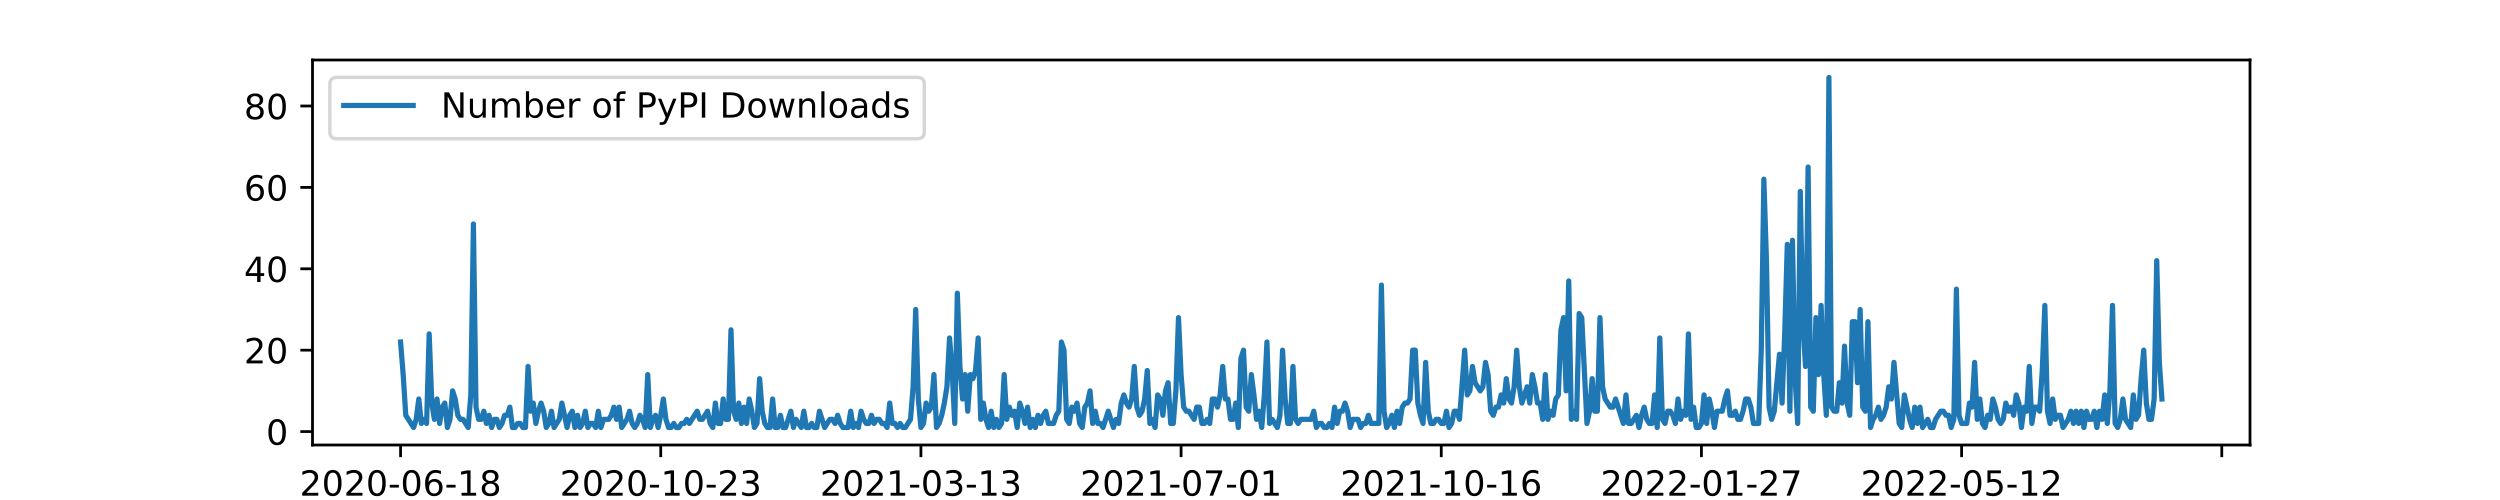
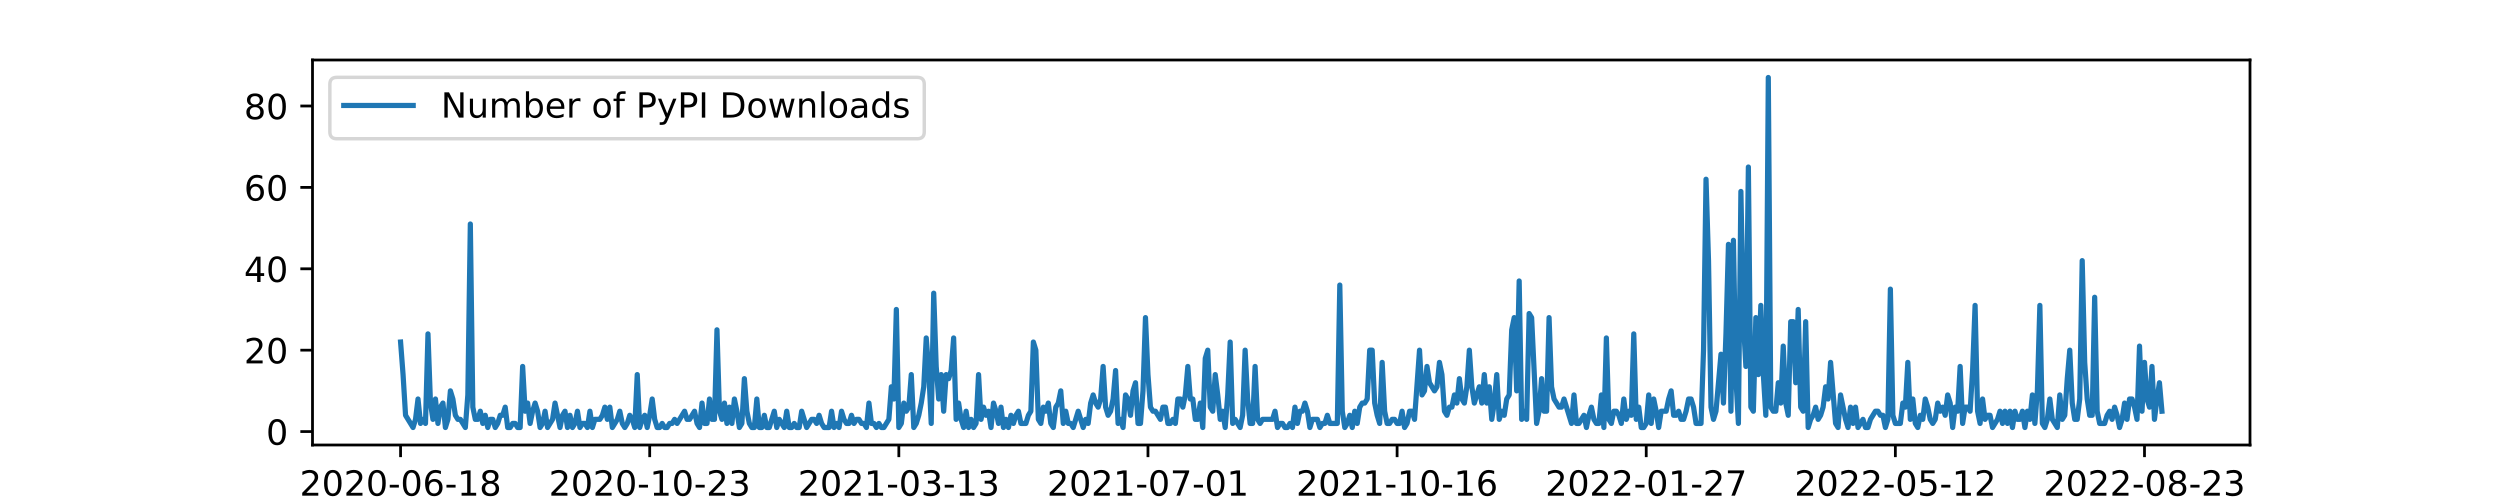
<svg xmlns="http://www.w3.org/2000/svg" xmlns:xlink="http://www.w3.org/1999/xlink" width="720pt" height="144pt" viewBox="0 0 720 144" version="1.1">
  <defs>
    <style type="text/css">*{stroke-linejoin: round; stroke-linecap: butt}</style>
  </defs>
  <g id="figure_1">
    <g id="patch_1">
      <path d="M 0 144  L 720 144  L 720 0  L 0 0  z " style="fill: #ffffff" />
    </g>
    <g id="axes_1">
      <g id="patch_2">
        <path d="M 90 128.16  L 648 128.16  L 648 17.28  L 90 17.28  z " style="fill: #ffffff" />
      </g>
      <g id="matplotlib.axis_1">
        <g id="xtick_1">
          <g id="line2d_1">
            <defs>
-               <path id="m0ee149dc69" d="M 0 0  L 0 3.5  " style="stroke: #000000; stroke-width: 0.8" />
+               <path id="mf30bf48fb3" d="M 0 0  L 0 3.5  " style="stroke: #000000; stroke-width: 0.8" />
            </defs>
            <g>
-               <use xlink:href="#m0ee149dc69" x="115.364" y="128.16" style="stroke: #000000; stroke-width: 0.8" />
+               <use xlink:href="#mf30bf48fb3" x="115.364" y="128.16" style="stroke: #000000; stroke-width: 0.8" />
            </g>
          </g>
          <g id="text_1">
            <g transform="translate(86.30582 142.7584)scale(0.1 -0.1)">
              <defs>
                <path id="DejaVuSans-32" d="M 1228 531  L 3431 531  L 3431 0  L 469 0  L 469 531  Q 828 903 1448 1529  Q 2069 2156 2228 2338  Q 2531 2678 2651 2914  Q 2772 3150 2772 3378  Q 2772 3750 2511 3984  Q 2250 4219 1831 4219  Q 1534 4219 1204 4116  Q 875 4013 500 3803  L 500 4441  Q 881 4594 1212 4672  Q 1544 4750 1819 4750  Q 2544 4750 2975 4387  Q 3406 4025 3406 3419  Q 3406 3131 3298 2873  Q 3191 2616 2906 2266  Q 2828 2175 2409 1742  Q 1991 1309 1228 531  z " transform="scale(0.015625)" />
                <path id="DejaVuSans-30" d="M 2034 4250  Q 1547 4250 1301 3770  Q 1056 3291 1056 2328  Q 1056 1369 1301 889  Q 1547 409 2034 409  Q 2525 409 2770 889  Q 3016 1369 3016 2328  Q 3016 3291 2770 3770  Q 2525 4250 2034 4250  z M 2034 4750  Q 2819 4750 3233 4129  Q 3647 3509 3647 2328  Q 3647 1150 3233 529  Q 2819 -91 2034 -91  Q 1250 -91 836 529  Q 422 1150 422 2328  Q 422 3509 836 4129  Q 1250 4750 2034 4750  z " transform="scale(0.015625)" />
                <path id="DejaVuSans-2d" d="M 313 2009  L 1997 2009  L 1997 1497  L 313 1497  L 313 2009  z " transform="scale(0.015625)" />
                <path id="DejaVuSans-36" d="M 2113 2584  Q 1688 2584 1439 2293  Q 1191 2003 1191 1497  Q 1191 994 1439 701  Q 1688 409 2113 409  Q 2538 409 2786 701  Q 3034 994 3034 1497  Q 3034 2003 2786 2293  Q 2538 2584 2113 2584  z M 3366 4563  L 3366 3988  Q 3128 4100 2886 4159  Q 2644 4219 2406 4219  Q 1781 4219 1451 3797  Q 1122 3375 1075 2522  Q 1259 2794 1537 2939  Q 1816 3084 2150 3084  Q 2853 3084 3261 2657  Q 3669 2231 3669 1497  Q 3669 778 3244 343  Q 2819 -91 2113 -91  Q 1303 -91 875 529  Q 447 1150 447 2328  Q 447 3434 972 4092  Q 1497 4750 2381 4750  Q 2619 4750 2861 4703  Q 3103 4656 3366 4563  z " transform="scale(0.015625)" />
                <path id="DejaVuSans-31" d="M 794 531  L 1825 531  L 1825 4091  L 703 3866  L 703 4441  L 1819 4666  L 2450 4666  L 2450 531  L 3481 531  L 3481 0  L 794 0  L 794 531  z " transform="scale(0.015625)" />
                <path id="DejaVuSans-38" d="M 2034 2216  Q 1584 2216 1326 1975  Q 1069 1734 1069 1313  Q 1069 891 1326 650  Q 1584 409 2034 409  Q 2484 409 2743 651  Q 3003 894 3003 1313  Q 3003 1734 2745 1975  Q 2488 2216 2034 2216  z M 1403 2484  Q 997 2584 770 2862  Q 544 3141 544 3541  Q 544 4100 942 4425  Q 1341 4750 2034 4750  Q 2731 4750 3128 4425  Q 3525 4100 3525 3541  Q 3525 3141 3298 2862  Q 3072 2584 2669 2484  Q 3125 2378 3379 2068  Q 3634 1759 3634 1313  Q 3634 634 3220 271  Q 2806 -91 2034 -91  Q 1263 -91 848 271  Q 434 634 434 1313  Q 434 1759 690 2068  Q 947 2378 1403 2484  z M 1172 3481  Q 1172 3119 1398 2916  Q 1625 2713 2034 2713  Q 2441 2713 2670 2916  Q 2900 3119 2900 3481  Q 2900 3844 2670 4047  Q 2441 4250 2034 4250  Q 1625 4250 1398 4047  Q 1172 3844 1172 3481  z " transform="scale(0.015625)" />
              </defs>
              <use xlink:href="#DejaVuSans-32" />
              <use xlink:href="#DejaVuSans-30" x="63.623" />
              <use xlink:href="#DejaVuSans-32" x="127.246" />
              <use xlink:href="#DejaVuSans-30" x="190.869" />
              <use xlink:href="#DejaVuSans-2d" x="254.492" />
              <use xlink:href="#DejaVuSans-30" x="290.576" />
              <use xlink:href="#DejaVuSans-36" x="354.199" />
              <use xlink:href="#DejaVuSans-2d" x="417.822" />
              <use xlink:href="#DejaVuSans-31" x="453.906" />
              <use xlink:href="#DejaVuSans-38" x="517.529" />
            </g>
          </g>
        </g>
        <g id="xtick_2">
          <g id="line2d_2">
            <g>
-               <use xlink:href="#m0ee149dc69" x="190.293" y="128.16" style="stroke: #000000; stroke-width: 0.8" />
+               <use xlink:href="#mf30bf48fb3" x="187.114" y="128.16" style="stroke: #000000; stroke-width: 0.8" />
            </g>
          </g>
          <g id="text_2">
-             <g transform="translate(161.2353 142.7584)scale(0.1 -0.1)">
+             <g transform="translate(158.0559 142.7584)scale(0.1 -0.1)">
              <defs>
                <path id="DejaVuSans-33" d="M 2597 2516  Q 3050 2419 3304 2112  Q 3559 1806 3559 1356  Q 3559 666 3084 287  Q 2609 -91 1734 -91  Q 1441 -91 1130 -33  Q 819 25 488 141  L 488 750  Q 750 597 1062 519  Q 1375 441 1716 441  Q 2309 441 2620 675  Q 2931 909 2931 1356  Q 2931 1769 2642 2001  Q 2353 2234 1838 2234  L 1294 2234  L 1294 2753  L 1863 2753  Q 2328 2753 2575 2939  Q 2822 3125 2822 3475  Q 2822 3834 2567 4026  Q 2313 4219 1838 4219  Q 1578 4219 1281 4162  Q 984 4106 628 3988  L 628 4550  Q 988 4650 1302 4700  Q 1616 4750 1894 4750  Q 2613 4750 3031 4423  Q 3450 4097 3450 3541  Q 3450 3153 3228 2886  Q 3006 2619 2597 2516  z " transform="scale(0.015625)" />
              </defs>
              <use xlink:href="#DejaVuSans-32" />
              <use xlink:href="#DejaVuSans-30" x="63.623" />
              <use xlink:href="#DejaVuSans-32" x="127.246" />
              <use xlink:href="#DejaVuSans-30" x="190.869" />
              <use xlink:href="#DejaVuSans-2d" x="254.492" />
              <use xlink:href="#DejaVuSans-31" x="290.576" />
              <use xlink:href="#DejaVuSans-30" x="354.199" />
              <use xlink:href="#DejaVuSans-2d" x="417.822" />
              <use xlink:href="#DejaVuSans-32" x="453.906" />
              <use xlink:href="#DejaVuSans-33" x="517.529" />
            </g>
          </g>
        </g>
        <g id="xtick_3">
          <g id="line2d_3">
            <g>
-               <use xlink:href="#m0ee149dc69" x="265.223" y="128.16" style="stroke: #000000; stroke-width: 0.8" />
+               <use xlink:href="#mf30bf48fb3" x="258.864" y="128.16" style="stroke: #000000; stroke-width: 0.8" />
            </g>
          </g>
          <g id="text_3">
-             <g transform="translate(236.1648 142.7584)scale(0.1 -0.1)">
+             <g transform="translate(229.8059 142.7584)scale(0.1 -0.1)">
              <use xlink:href="#DejaVuSans-32" />
              <use xlink:href="#DejaVuSans-30" x="63.623" />
              <use xlink:href="#DejaVuSans-32" x="127.246" />
              <use xlink:href="#DejaVuSans-31" x="190.869" />
              <use xlink:href="#DejaVuSans-2d" x="254.492" />
              <use xlink:href="#DejaVuSans-30" x="290.576" />
              <use xlink:href="#DejaVuSans-33" x="354.199" />
              <use xlink:href="#DejaVuSans-2d" x="417.822" />
              <use xlink:href="#DejaVuSans-31" x="453.906" />
              <use xlink:href="#DejaVuSans-33" x="517.529" />
            </g>
          </g>
        </g>
        <g id="xtick_4">
          <g id="line2d_4">
            <g>
-               <use xlink:href="#m0ee149dc69" x="340.152" y="128.16" style="stroke: #000000; stroke-width: 0.8" />
+               <use xlink:href="#mf30bf48fb3" x="330.614" y="128.16" style="stroke: #000000; stroke-width: 0.8" />
            </g>
          </g>
          <g id="text_4">
-             <g transform="translate(311.0943 142.7584)scale(0.1 -0.1)">
+             <g transform="translate(301.5559 142.7584)scale(0.1 -0.1)">
              <defs>
                <path id="DejaVuSans-37" d="M 525 4666  L 3525 4666  L 3525 4397  L 1831 0  L 1172 0  L 2766 4134  L 525 4134  L 525 4666  z " transform="scale(0.015625)" />
              </defs>
              <use xlink:href="#DejaVuSans-32" />
              <use xlink:href="#DejaVuSans-30" x="63.623" />
              <use xlink:href="#DejaVuSans-32" x="127.246" />
              <use xlink:href="#DejaVuSans-31" x="190.869" />
              <use xlink:href="#DejaVuSans-2d" x="254.492" />
              <use xlink:href="#DejaVuSans-30" x="290.576" />
              <use xlink:href="#DejaVuSans-37" x="354.199" />
              <use xlink:href="#DejaVuSans-2d" x="417.822" />
              <use xlink:href="#DejaVuSans-30" x="453.906" />
              <use xlink:href="#DejaVuSans-31" x="517.529" />
            </g>
          </g>
        </g>
        <g id="xtick_5">
          <g id="line2d_5">
            <g>
-               <use xlink:href="#m0ee149dc69" x="415.082" y="128.16" style="stroke: #000000; stroke-width: 0.8" />
+               <use xlink:href="#mf30bf48fb3" x="402.364" y="128.16" style="stroke: #000000; stroke-width: 0.8" />
            </g>
          </g>
          <g id="text_5">
-             <g transform="translate(386.0238 142.7584)scale(0.1 -0.1)">
+             <g transform="translate(373.306 142.7584)scale(0.1 -0.1)">
              <use xlink:href="#DejaVuSans-32" />
              <use xlink:href="#DejaVuSans-30" x="63.623" />
              <use xlink:href="#DejaVuSans-32" x="127.246" />
              <use xlink:href="#DejaVuSans-31" x="190.869" />
              <use xlink:href="#DejaVuSans-2d" x="254.492" />
              <use xlink:href="#DejaVuSans-31" x="290.576" />
              <use xlink:href="#DejaVuSans-30" x="354.199" />
              <use xlink:href="#DejaVuSans-2d" x="417.822" />
              <use xlink:href="#DejaVuSans-31" x="453.906" />
              <use xlink:href="#DejaVuSans-36" x="517.529" />
            </g>
          </g>
        </g>
        <g id="xtick_6">
          <g id="line2d_6">
            <g>
-               <use xlink:href="#m0ee149dc69" x="490.011" y="128.16" style="stroke: #000000; stroke-width: 0.8" />
+               <use xlink:href="#mf30bf48fb3" x="474.114" y="128.16" style="stroke: #000000; stroke-width: 0.8" />
            </g>
          </g>
          <g id="text_6">
-             <g transform="translate(460.9533 142.7584)scale(0.1 -0.1)">
+             <g transform="translate(445.056 142.7584)scale(0.1 -0.1)">
              <use xlink:href="#DejaVuSans-32" />
              <use xlink:href="#DejaVuSans-30" x="63.623" />
              <use xlink:href="#DejaVuSans-32" x="127.246" />
              <use xlink:href="#DejaVuSans-32" x="190.869" />
              <use xlink:href="#DejaVuSans-2d" x="254.492" />
              <use xlink:href="#DejaVuSans-30" x="290.576" />
              <use xlink:href="#DejaVuSans-31" x="354.199" />
              <use xlink:href="#DejaVuSans-2d" x="417.822" />
              <use xlink:href="#DejaVuSans-32" x="453.906" />
              <use xlink:href="#DejaVuSans-37" x="517.529" />
            </g>
          </g>
        </g>
        <g id="xtick_7">
          <g id="line2d_7">
            <g>
-               <use xlink:href="#m0ee149dc69" x="564.941" y="128.16" style="stroke: #000000; stroke-width: 0.8" />
+               <use xlink:href="#mf30bf48fb3" x="545.864" y="128.16" style="stroke: #000000; stroke-width: 0.8" />
            </g>
          </g>
          <g id="text_7">
-             <g transform="translate(535.8828 142.7584)scale(0.1 -0.1)">
+             <g transform="translate(516.806 142.7584)scale(0.1 -0.1)">
              <defs>
                <path id="DejaVuSans-35" d="M 691 4666  L 3169 4666  L 3169 4134  L 1269 4134  L 1269 2991  Q 1406 3038 1543 3061  Q 1681 3084 1819 3084  Q 2600 3084 3056 2656  Q 3513 2228 3513 1497  Q 3513 744 3044 326  Q 2575 -91 1722 -91  Q 1428 -91 1123 -41  Q 819 9 494 109  L 494 744  Q 775 591 1075 516  Q 1375 441 1709 441  Q 2250 441 2565 725  Q 2881 1009 2881 1497  Q 2881 1984 2565 2268  Q 2250 2553 1709 2553  Q 1456 2553 1204 2497  Q 953 2441 691 2322  L 691 4666  z " transform="scale(0.015625)" />
              </defs>
              <use xlink:href="#DejaVuSans-32" />
              <use xlink:href="#DejaVuSans-30" x="63.623" />
              <use xlink:href="#DejaVuSans-32" x="127.246" />
              <use xlink:href="#DejaVuSans-32" x="190.869" />
              <use xlink:href="#DejaVuSans-2d" x="254.492" />
              <use xlink:href="#DejaVuSans-30" x="290.576" />
              <use xlink:href="#DejaVuSans-35" x="354.199" />
              <use xlink:href="#DejaVuSans-2d" x="417.822" />
              <use xlink:href="#DejaVuSans-31" x="453.906" />
              <use xlink:href="#DejaVuSans-32" x="517.529" />
            </g>
          </g>
        </g>
        <g id="xtick_8">
          <g id="line2d_8">
            <g>
-               <use xlink:href="#m0ee149dc69" x="639.87" y="128.16" style="stroke: #000000; stroke-width: 0.8" />
-             </g>
-           </g>
-         </g>
-         <g id="text_8">
+               <use xlink:href="#mf30bf48fb3" x="617.614" y="128.16" style="stroke: #000000; stroke-width: 0.8" />
+             </g>
+           </g>
+           <g id="text_8">
+             <g transform="translate(588.556 142.7584)scale(0.1 -0.1)">
+               <use xlink:href="#DejaVuSans-32" />
+               <use xlink:href="#DejaVuSans-30" x="63.623" />
+               <use xlink:href="#DejaVuSans-32" x="127.246" />
+               <use xlink:href="#DejaVuSans-32" x="190.869" />
+               <use xlink:href="#DejaVuSans-2d" x="254.492" />
+               <use xlink:href="#DejaVuSans-30" x="290.576" />
+               <use xlink:href="#DejaVuSans-38" x="354.199" />
+               <use xlink:href="#DejaVuSans-2d" x="417.822" />
+               <use xlink:href="#DejaVuSans-32" x="453.906" />
+               <use xlink:href="#DejaVuSans-33" x="517.529" />
+             </g>
+           </g>
+         </g>
+         <g id="text_9">
          <g transform="translate(357.725 156.4366)scale(0.1 -0.1)">
            <defs>
              <path id="DejaVuSans-64" d="M 2906 2969  L 2906 4863  L 3481 4863  L 3481 0  L 2906 0  L 2906 525  Q 2725 213 2448 61  Q 2172 -91 1784 -91  Q 1150 -91 751 415  Q 353 922 353 1747  Q 353 2572 751 3078  Q 1150 3584 1784 3584  Q 2172 3584 2448 3432  Q 2725 3281 2906 2969  z M 947 1747  Q 947 1113 1208 752  Q 1469 391 1925 391  Q 2381 391 2643 752  Q 2906 1113 2906 1747  Q 2906 2381 2643 2742  Q 2381 3103 1925 3103  Q 1469 3103 1208 2742  Q 947 2381 947 1747  z " transform="scale(0.015625)" />
              <path id="DejaVuSans-61" d="M 2194 1759  Q 1497 1759 1228 1600  Q 959 1441 959 1056  Q 959 750 1161 570  Q 1363 391 1709 391  Q 2188 391 2477 730  Q 2766 1069 2766 1631  L 2766 1759  L 2194 1759  z M 3341 1997  L 3341 0  L 2766 0  L 2766 531  Q 2569 213 2275 61  Q 1981 -91 1556 -91  Q 1019 -91 701 211  Q 384 513 384 1019  Q 384 1609 779 1909  Q 1175 2209 1959 2209  L 2766 2209  L 2766 2266  Q 2766 2663 2505 2880  Q 2244 3097 1772 3097  Q 1472 3097 1187 3025  Q 903 2953 641 2809  L 641 3341  Q 956 3463 1253 3523  Q 1550 3584 1831 3584  Q 2591 3584 2966 3190  Q 3341 2797 3341 1997  z " transform="scale(0.015625)" />
              <path id="DejaVuSans-74" d="M 1172 4494  L 1172 3500  L 2356 3500  L 2356 3053  L 1172 3053  L 1172 1153  Q 1172 725 1289 603  Q 1406 481 1766 481  L 2356 481  L 2356 0  L 1766 0  Q 1100 0 847 248  Q 594 497 594 1153  L 594 3053  L 172 3053  L 172 3500  L 594 3500  L 594 4494  L 1172 4494  z " transform="scale(0.015625)" />
              <path id="DejaVuSans-65" d="M 3597 1894  L 3597 1613  L 953 1613  Q 991 1019 1311 708  Q 1631 397 2203 397  Q 2534 397 2845 478  Q 3156 559 3463 722  L 3463 178  Q 3153 47 2828 -22  Q 2503 -91 2169 -91  Q 1331 -91 842 396  Q 353 884 353 1716  Q 353 2575 817 3079  Q 1281 3584 2069 3584  Q 2775 3584 3186 3129  Q 3597 2675 3597 1894  z M 3022 2063  Q 3016 2534 2758 2815  Q 2500 3097 2075 3097  Q 1594 3097 1305 2825  Q 1016 2553 972 2059  L 3022 2063  z " transform="scale(0.015625)" />
            </defs>
            <use xlink:href="#DejaVuSans-64" />
            <use xlink:href="#DejaVuSans-61" x="63.477" />
            <use xlink:href="#DejaVuSans-74" x="124.756" />
            <use xlink:href="#DejaVuSans-65" x="163.965" />
          </g>
        </g>
      </g>
      <g id="matplotlib.axis_2">
        <g id="ytick_1">
          <g id="line2d_9">
            <defs>
-               <path id="mf16c774d1b" d="M 0 0  L -3.5 0  " style="stroke: #000000; stroke-width: 0.8" />
+               <path id="mb859d3be60" d="M 0 0  L -3.5 0  " style="stroke: #000000; stroke-width: 0.8" />
            </defs>
            <g>
-               <use xlink:href="#mf16c774d1b" x="90" y="124.292" style="stroke: #000000; stroke-width: 0.8" />
-             </g>
-           </g>
-           <g id="text_9">
+               <use xlink:href="#mb859d3be60" x="90" y="124.292" style="stroke: #000000; stroke-width: 0.8" />
+             </g>
+           </g>
+           <g id="text_10">
            <g transform="translate(76.6375 128.0913)scale(0.1 -0.1)">
              <use xlink:href="#DejaVuSans-30" />
            </g>
          </g>
        </g>
        <g id="ytick_2">
          <g id="line2d_10">
            <g>
-               <use xlink:href="#mf16c774d1b" x="90" y="100.85" style="stroke: #000000; stroke-width: 0.8" />
-             </g>
-           </g>
-           <g id="text_10">
+               <use xlink:href="#mb859d3be60" x="90" y="100.85" style="stroke: #000000; stroke-width: 0.8" />
+             </g>
+           </g>
+           <g id="text_11">
            <g transform="translate(70.275 104.6495)scale(0.1 -0.1)">
              <use xlink:href="#DejaVuSans-32" />
              <use xlink:href="#DejaVuSans-30" x="63.623" />
            </g>
          </g>
        </g>
        <g id="ytick_3">
          <g id="line2d_11">
            <g>
-               <use xlink:href="#mf16c774d1b" x="90" y="77.408" style="stroke: #000000; stroke-width: 0.8" />
-             </g>
-           </g>
-           <g id="text_11">
+               <use xlink:href="#mb859d3be60" x="90" y="77.408" style="stroke: #000000; stroke-width: 0.8" />
+             </g>
+           </g>
+           <g id="text_12">
            <g transform="translate(70.275 81.20759)scale(0.1 -0.1)">
              <defs>
                <path id="DejaVuSans-34" d="M 2419 4116  L 825 1625  L 2419 1625  L 2419 4116  z M 2253 4666  L 3047 4666  L 3047 1625  L 3713 1625  L 3713 1100  L 3047 1100  L 3047 0  L 2419 0  L 2419 1100  L 313 1100  L 313 1709  L 2253 4666  z " transform="scale(0.015625)" />
              </defs>
              <use xlink:href="#DejaVuSans-34" />
              <use xlink:href="#DejaVuSans-30" x="63.623" />
            </g>
          </g>
        </g>
        <g id="ytick_4">
          <g id="line2d_12">
            <g>
-               <use xlink:href="#mf16c774d1b" x="90" y="53.967" style="stroke: #000000; stroke-width: 0.8" />
-             </g>
-           </g>
-           <g id="text_12">
+               <use xlink:href="#mb859d3be60" x="90" y="53.967" style="stroke: #000000; stroke-width: 0.8" />
+             </g>
+           </g>
+           <g id="text_13">
            <g transform="translate(70.275 57.76573)scale(0.1 -0.1)">
              <use xlink:href="#DejaVuSans-36" />
              <use xlink:href="#DejaVuSans-30" x="63.623" />
            </g>
          </g>
        </g>
        <g id="ytick_5">
          <g id="line2d_13">
            <g>
-               <use xlink:href="#mf16c774d1b" x="90" y="30.525" style="stroke: #000000; stroke-width: 0.8" />
-             </g>
-           </g>
-           <g id="text_13">
+               <use xlink:href="#mb859d3be60" x="90" y="30.525" style="stroke: #000000; stroke-width: 0.8" />
+             </g>
+           </g>
+           <g id="text_14">
            <g transform="translate(70.275 34.32387)scale(0.1 -0.1)">
              <use xlink:href="#DejaVuSans-38" />
              <use xlink:href="#DejaVuSans-30" x="63.623" />
            </g>
          </g>
        </g>
      </g>
      <g id="line2d_14">
-         <path d="M 115.364 98.506  L 116.113 107.883  L 116.862 119.604  L 119.11 123.12  L 119.859 120.776  L 120.609 114.915  L 121.358 121.948  L 122.107 120.776  L 122.857 121.948  L 123.606 96.162  L 124.355 116.087  L 125.104 120.776  L 125.854 114.915  L 126.603 121.948  L 127.352 117.26  L 128.102 116.087  L 128.851 123.12  L 129.6 120.776  L 130.35 112.571  L 131.099 114.915  L 131.848 119.604  L 132.597 120.776  L 133.347 120.776  L 134.845 123.12  L 135.595 113.743  L 136.344 64.515  L 137.093 117.26  L 137.842 120.776  L 138.592 120.776  L 139.341 118.432  L 140.09 121.948  L 140.84 119.604  L 141.589 123.12  L 142.338 120.776  L 143.088 120.776  L 143.837 123.12  L 144.586 121.948  L 145.335 119.604  L 146.085 119.604  L 146.834 117.26  L 147.583 123.12  L 148.333 123.12  L 149.082 121.948  L 149.831 121.948  L 150.581 123.12  L 151.33 123.12  L 152.079 105.539  L 152.828 118.432  L 153.578 116.087  L 154.327 121.948  L 155.076 118.432  L 155.826 116.087  L 156.575 118.432  L 157.324 123.12  L 158.073 121.948  L 158.823 118.432  L 159.572 123.12  L 161.071 120.776  L 161.82 116.087  L 163.319 123.12  L 164.068 119.604  L 164.817 118.432  L 165.566 123.12  L 166.316 119.604  L 167.065 123.12  L 167.814 121.948  L 168.564 118.432  L 169.313 123.12  L 170.062 121.948  L 170.811 121.948  L 171.561 123.12  L 172.31 118.432  L 173.059 123.12  L 173.809 120.776  L 175.307 120.776  L 176.057 119.604  L 176.806 117.26  L 177.555 120.776  L 178.304 117.26  L 179.054 123.12  L 180.552 120.776  L 181.302 118.432  L 182.051 121.948  L 182.8 123.12  L 183.549 121.948  L 184.299 119.604  L 185.048 120.776  L 185.797 123.12  L 186.547 107.883  L 187.296 123.12  L 188.045 120.776  L 188.795 119.604  L 189.544 123.12  L 190.293 119.604  L 191.042 114.915  L 191.792 120.776  L 192.541 123.12  L 193.29 123.12  L 194.04 121.948  L 194.789 123.12  L 195.538 123.12  L 196.287 121.948  L 197.037 121.948  L 197.786 120.776  L 198.535 121.948  L 200.783 118.432  L 201.533 120.776  L 202.282 120.776  L 203.78 118.432  L 204.53 121.948  L 205.279 123.12  L 206.028 116.087  L 206.778 121.948  L 207.527 121.948  L 208.276 114.915  L 209.026 120.776  L 209.775 120.776  L 210.524 94.99  L 211.273 118.432  L 212.023 120.776  L 212.772 116.087  L 213.521 121.948  L 214.271 117.26  L 215.02 121.948  L 215.769 114.915  L 216.518 118.432  L 217.268 123.12  L 218.017 121.948  L 218.766 109.055  L 219.516 118.432  L 220.265 121.948  L 221.014 123.12  L 221.764 123.12  L 222.513 114.915  L 223.262 123.12  L 224.011 123.12  L 224.761 119.604  L 225.51 123.12  L 226.259 123.12  L 227.758 118.432  L 228.507 123.12  L 229.256 120.776  L 230.755 123.12  L 231.504 118.432  L 232.254 123.12  L 233.003 123.12  L 233.752 121.948  L 234.502 123.12  L 235.251 123.12  L 236 118.432  L 237.499 123.12  L 238.997 120.776  L 239.747 120.776  L 240.496 121.948  L 241.245 119.604  L 241.994 121.948  L 242.744 123.12  L 244.242 123.12  L 244.992 118.432  L 245.741 123.12  L 246.49 121.948  L 247.24 123.12  L 247.989 118.432  L 248.738 120.776  L 249.487 121.948  L 250.237 121.948  L 250.986 119.604  L 251.735 121.948  L 252.485 120.776  L 253.234 120.776  L 253.983 121.948  L 254.733 121.948  L 255.482 123.12  L 256.231 116.087  L 256.98 121.948  L 257.73 121.948  L 258.479 123.12  L 259.228 121.948  L 259.978 123.12  L 260.727 123.12  L 262.225 120.776  L 262.975 111.399  L 263.724 89.129  L 264.473 114.915  L 265.223 123.12  L 265.972 121.948  L 266.721 116.087  L 267.471 118.432  L 268.22 117.26  L 268.969 107.883  L 269.718 123.12  L 270.468 121.948  L 271.217 119.604  L 271.966 116.087  L 272.716 111.399  L 273.465 97.334  L 274.214 106.711  L 274.963 121.948  L 275.713 84.441  L 276.462 105.539  L 277.211 114.915  L 277.961 107.883  L 278.71 118.432  L 279.459 107.883  L 280.209 109.055  L 280.958 106.711  L 281.707 97.334  L 282.456 120.776  L 283.206 116.087  L 283.955 120.776  L 284.704 123.12  L 285.454 118.432  L 286.203 123.12  L 286.952 120.776  L 287.701 123.12  L 288.451 121.948  L 289.2 107.883  L 289.949 120.776  L 290.699 117.26  L 291.448 119.604  L 292.197 118.432  L 292.947 123.12  L 293.696 116.087  L 294.445 118.432  L 295.194 121.948  L 295.944 117.26  L 296.693 123.12  L 297.442 120.776  L 298.192 123.12  L 298.941 119.604  L 299.69 121.948  L 300.44 119.604  L 301.189 118.432  L 301.938 121.948  L 303.437 121.948  L 304.186 119.604  L 304.935 118.432  L 305.685 98.506  L 306.434 100.85  L 307.183 120.776  L 307.932 121.948  L 308.682 117.26  L 309.431 118.432  L 310.18 116.087  L 310.93 121.948  L 311.679 123.12  L 312.428 117.26  L 313.178 116.087  L 313.927 112.571  L 314.676 121.948  L 315.425 118.432  L 316.175 121.948  L 316.924 121.948  L 317.673 123.12  L 319.172 118.432  L 320.67 123.12  L 321.42 120.776  L 322.169 121.948  L 322.918 116.087  L 323.668 113.743  L 324.417 116.087  L 325.166 117.26  L 325.916 114.915  L 326.665 105.539  L 327.414 117.26  L 328.163 119.604  L 328.913 118.432  L 329.662 114.915  L 330.411 106.711  L 331.161 121.948  L 331.91 120.776  L 332.659 123.12  L 333.408 113.743  L 334.158 114.915  L 334.907 119.604  L 335.656 112.571  L 336.406 110.227  L 337.155 121.948  L 337.904 121.948  L 338.654 112.571  L 339.403 91.473  L 340.152 107.883  L 340.901 117.26  L 341.651 118.432  L 342.4 118.432  L 343.899 120.776  L 344.648 117.26  L 345.397 117.26  L 346.147 121.948  L 346.896 121.948  L 347.645 120.776  L 348.394 121.948  L 349.144 114.915  L 349.893 114.915  L 350.642 117.26  L 351.392 113.743  L 352.141 105.539  L 352.89 114.915  L 353.639 114.915  L 354.389 120.776  L 355.138 120.776  L 355.887 116.087  L 356.637 123.12  L 357.386 103.194  L 358.135 100.85  L 358.885 117.26  L 359.634 118.432  L 360.383 107.883  L 361.132 113.743  L 361.882 120.776  L 362.631 118.432  L 363.38 123.12  L 364.13 113.743  L 364.879 98.506  L 365.628 121.948  L 366.377 120.776  L 367.876 123.12  L 368.625 119.604  L 369.375 100.85  L 370.124 114.915  L 370.873 121.948  L 371.623 121.948  L 372.372 105.539  L 373.121 120.776  L 373.87 121.948  L 374.62 120.776  L 377.617 120.776  L 378.366 118.432  L 379.115 123.12  L 379.865 121.948  L 380.614 121.948  L 381.363 123.12  L 382.113 123.12  L 382.862 121.948  L 383.611 123.12  L 384.361 117.26  L 385.11 121.948  L 385.859 118.432  L 386.608 118.432  L 387.358 116.087  L 388.107 118.432  L 388.856 123.12  L 389.606 120.776  L 391.104 120.776  L 391.853 123.12  L 392.603 121.948  L 393.352 121.948  L 394.101 119.604  L 394.851 121.948  L 397.099 121.948  L 397.848 82.097  L 398.597 118.432  L 399.346 123.12  L 400.096 121.948  L 400.845 119.604  L 401.594 123.12  L 402.344 118.432  L 403.093 121.948  L 403.842 117.26  L 404.592 116.087  L 405.341 116.087  L 406.09 114.915  L 406.839 100.85  L 407.589 100.85  L 408.338 116.087  L 409.087 119.604  L 409.837 121.948  L 410.586 104.367  L 411.335 118.432  L 412.084 121.948  L 412.834 121.948  L 413.583 120.776  L 414.332 120.776  L 415.082 121.948  L 415.831 121.948  L 416.58 118.432  L 417.33 123.12  L 418.079 121.948  L 418.828 118.432  L 419.577 118.432  L 420.327 120.776  L 421.825 100.85  L 422.575 113.743  L 423.324 112.571  L 424.073 105.539  L 424.822 110.227  L 426.321 112.571  L 427.07 111.399  L 427.82 104.367  L 428.569 107.883  L 429.318 118.432  L 430.068 119.604  L 430.817 117.26  L 431.566 117.26  L 432.315 113.743  L 433.065 116.087  L 433.814 109.055  L 434.563 114.915  L 435.313 116.087  L 436.062 111.399  L 436.811 100.85  L 437.56 111.399  L 438.31 116.087  L 439.808 111.399  L 440.558 116.087  L 441.307 107.883  L 442.056 111.399  L 442.806 116.087  L 443.555 116.087  L 444.304 120.776  L 445.053 107.883  L 445.803 120.776  L 446.552 118.432  L 447.301 119.604  L 448.051 114.915  L 448.8 113.743  L 449.549 94.99  L 450.299 91.473  L 451.048 112.571  L 451.797 80.925  L 452.546 120.776  L 453.296 118.432  L 454.045 120.776  L 454.794 90.301  L 455.544 91.473  L 457.042 121.948  L 457.791 118.432  L 458.541 109.055  L 459.29 118.432  L 460.039 118.432  L 460.789 91.473  L 461.538 111.399  L 462.287 114.915  L 463.786 117.26  L 464.535 117.26  L 465.284 114.915  L 467.532 121.948  L 468.282 113.743  L 469.031 121.948  L 469.78 121.948  L 471.279 119.604  L 472.028 123.12  L 472.777 119.604  L 473.527 117.26  L 474.276 120.776  L 475.025 121.948  L 475.775 121.948  L 476.524 113.743  L 477.273 123.12  L 478.022 97.334  L 478.772 120.776  L 479.521 121.948  L 480.27 118.432  L 481.02 118.432  L 481.769 119.604  L 482.518 121.948  L 483.267 114.915  L 484.017 120.776  L 484.766 118.432  L 485.515 119.604  L 486.265 96.162  L 487.014 120.776  L 487.763 117.26  L 488.513 123.12  L 489.262 123.12  L 490.011 121.948  L 490.76 113.743  L 491.51 121.948  L 492.259 114.915  L 493.008 118.432  L 493.758 123.12  L 494.507 118.432  L 496.006 118.432  L 496.755 114.915  L 497.504 112.571  L 498.253 119.604  L 499.003 119.604  L 499.752 118.432  L 500.501 120.776  L 501.251 120.776  L 502 118.432  L 502.749 114.915  L 503.498 114.915  L 504.248 117.26  L 504.997 121.948  L 506.496 121.948  L 507.245 100.85  L 507.994 51.622  L 508.744 75.064  L 509.493 117.26  L 510.242 120.776  L 510.991 118.432  L 512.49 102.022  L 513.239 116.087  L 513.989 96.162  L 514.738 70.376  L 515.487 118.432  L 516.236 69.204  L 516.986 109.055  L 517.735 121.948  L 518.484 55.139  L 519.234 92.646  L 519.983 105.539  L 520.732 48.106  L 521.482 117.26  L 522.231 118.432  L 522.98 91.473  L 523.729 107.883  L 524.479 87.957  L 525.228 107.883  L 525.977 119.604  L 526.727 22.32  L 527.476 117.26  L 528.225 118.432  L 528.974 118.432  L 529.724 110.227  L 530.473 116.087  L 531.222 99.678  L 531.972 116.087  L 532.721 119.604  L 533.47 92.646  L 534.22 92.646  L 534.969 110.227  L 535.718 89.129  L 536.467 117.26  L 537.217 118.432  L 537.966 92.646  L 538.715 123.12  L 539.465 120.776  L 540.214 119.604  L 540.963 117.26  L 541.713 120.776  L 542.462 119.604  L 543.211 117.26  L 543.96 111.399  L 544.71 114.915  L 545.459 104.367  L 546.958 121.948  L 547.707 123.12  L 548.456 113.743  L 549.955 120.776  L 550.704 123.12  L 551.453 117.26  L 552.203 121.948  L 552.952 117.26  L 553.701 123.12  L 555.2 120.776  L 555.949 123.12  L 556.698 123.12  L 557.448 120.776  L 558.946 118.432  L 559.696 118.432  L 560.445 119.604  L 561.194 119.604  L 561.943 123.12  L 562.693 120.776  L 563.442 83.269  L 564.191 119.604  L 564.941 121.948  L 566.439 121.948  L 567.189 116.087  L 567.938 117.26  L 568.687 104.367  L 569.436 120.776  L 570.186 114.915  L 570.935 121.948  L 571.684 123.12  L 572.434 119.604  L 573.183 120.776  L 573.932 114.915  L 574.681 117.26  L 575.431 120.776  L 576.18 121.948  L 576.929 120.776  L 577.679 116.087  L 578.428 118.432  L 579.177 117.26  L 579.927 119.604  L 580.676 113.743  L 581.425 116.087  L 582.174 123.12  L 582.924 117.26  L 583.673 118.432  L 584.422 105.539  L 585.172 121.948  L 585.921 117.26  L 586.67 117.26  L 587.419 118.432  L 588.169 106.711  L 588.918 87.957  L 589.667 118.432  L 590.417 121.948  L 591.166 114.915  L 591.915 120.776  L 592.665 119.604  L 593.414 119.604  L 594.163 123.12  L 595.662 120.776  L 596.411 118.432  L 597.16 121.948  L 597.91 118.432  L 598.659 121.948  L 599.408 118.432  L 600.158 123.12  L 600.907 118.432  L 601.656 120.776  L 602.405 120.776  L 603.155 118.432  L 603.904 123.12  L 604.653 118.432  L 605.403 120.776  L 606.152 113.743  L 606.901 121.948  L 607.65 112.571  L 608.4 87.957  L 609.149 121.948  L 609.898 123.12  L 610.648 120.776  L 611.397 114.915  L 612.146 120.776  L 613.645 123.12  L 614.394 113.743  L 615.143 120.776  L 615.893 119.604  L 616.642 109.055  L 617.391 100.85  L 618.141 116.087  L 618.89 120.776  L 619.639 120.776  L 620.388 114.915  L 621.138 75.064  L 621.887 104.367  L 622.636 114.915  L 622.636 114.915  " clip-path="url(#pc59b73d459)" style="fill: none; stroke: #1f77b4; stroke-width: 1.5; stroke-linecap: square" />
+         <path d="M 115.364 98.506  L 116.081 107.883  L 116.799 119.604  L 118.951 123.12  L 119.669 120.776  L 120.386 114.915  L 121.104 121.948  L 121.821 120.776  L 122.539 121.948  L 123.256 96.162  L 123.974 116.087  L 124.691 120.776  L 125.409 114.915  L 126.126 121.948  L 126.844 117.26  L 127.561 116.087  L 128.279 123.12  L 128.996 120.776  L 129.714 112.571  L 130.431 114.915  L 131.149 119.604  L 131.866 120.776  L 132.584 120.776  L 134.019 123.12  L 134.736 113.743  L 135.454 64.515  L 136.171 117.26  L 136.889 120.776  L 137.606 120.776  L 138.324 118.432  L 139.041 121.948  L 139.759 119.604  L 140.476 123.12  L 141.194 120.776  L 141.911 120.776  L 142.629 123.12  L 143.346 121.948  L 144.064 119.604  L 144.781 119.604  L 145.499 117.26  L 146.216 123.12  L 146.934 123.12  L 147.651 121.948  L 148.369 121.948  L 149.086 123.12  L 149.804 123.12  L 150.521 105.539  L 151.239 118.432  L 151.956 116.087  L 152.674 121.948  L 153.391 118.432  L 154.109 116.087  L 154.826 118.432  L 155.544 123.12  L 156.261 121.948  L 156.979 118.432  L 157.696 123.12  L 159.131 120.776  L 159.849 116.087  L 161.284 123.12  L 162.001 119.604  L 162.719 118.432  L 163.436 123.12  L 164.154 119.604  L 164.871 123.12  L 165.589 121.948  L 166.306 118.432  L 167.024 123.12  L 167.741 121.948  L 168.459 121.948  L 169.176 123.12  L 169.894 118.432  L 170.611 123.12  L 171.329 120.776  L 172.764 120.776  L 173.481 119.604  L 174.199 117.26  L 174.916 120.776  L 175.634 117.26  L 176.351 123.12  L 177.786 120.776  L 178.504 118.432  L 179.221 121.948  L 179.939 123.12  L 180.656 121.948  L 181.374 119.604  L 182.091 120.776  L 182.809 123.12  L 183.526 107.883  L 184.244 123.12  L 184.961 120.776  L 185.679 119.604  L 186.396 123.12  L 187.114 119.604  L 187.831 114.915  L 188.549 120.776  L 189.266 123.12  L 189.984 123.12  L 190.701 121.948  L 191.419 123.12  L 192.136 123.12  L 192.854 121.948  L 193.571 121.948  L 194.289 120.776  L 195.006 121.948  L 197.159 118.432  L 197.876 120.776  L 198.594 120.776  L 200.029 118.432  L 200.746 121.948  L 201.464 123.12  L 202.181 116.087  L 202.899 121.948  L 203.616 121.948  L 204.334 114.915  L 205.051 120.776  L 205.769 120.776  L 206.486 94.99  L 207.204 118.432  L 207.921 120.776  L 208.639 116.087  L 209.356 121.948  L 210.074 117.26  L 210.791 121.948  L 211.509 114.915  L 212.226 118.432  L 212.944 123.12  L 213.661 121.948  L 214.379 109.055  L 215.096 118.432  L 215.814 121.948  L 216.531 123.12  L 217.249 123.12  L 217.966 114.915  L 218.684 123.12  L 219.401 123.12  L 220.119 119.604  L 220.836 123.12  L 221.554 123.12  L 222.989 118.432  L 223.706 123.12  L 224.424 120.776  L 225.859 123.12  L 226.576 118.432  L 227.294 123.12  L 228.011 123.12  L 228.729 121.948  L 229.446 123.12  L 230.164 123.12  L 230.881 118.432  L 232.316 123.12  L 233.751 120.776  L 234.469 120.776  L 235.186 121.948  L 235.904 119.604  L 236.621 121.948  L 237.339 123.12  L 238.774 123.12  L 239.491 118.432  L 240.209 123.12  L 240.926 121.948  L 241.644 123.12  L 242.361 118.432  L 243.079 120.776  L 243.796 121.948  L 244.514 121.948  L 245.231 119.604  L 245.949 121.948  L 246.666 120.776  L 247.384 120.776  L 248.101 121.948  L 248.819 121.948  L 249.536 123.12  L 250.254 116.087  L 250.971 121.948  L 251.689 121.948  L 252.406 123.12  L 253.124 121.948  L 253.841 123.12  L 254.559 123.12  L 255.994 120.776  L 256.711 111.399  L 257.429 114.915  L 258.146 89.129  L 258.864 123.12  L 259.581 121.948  L 260.299 116.087  L 261.016 118.432  L 261.734 117.26  L 262.451 107.883  L 263.169 123.12  L 263.886 121.948  L 264.604 119.604  L 265.321 116.087  L 266.039 111.399  L 266.756 97.334  L 267.474 106.711  L 268.191 121.948  L 268.909 84.441  L 269.626 105.539  L 270.344 114.915  L 271.061 107.883  L 271.779 118.432  L 272.496 107.883  L 273.214 109.055  L 273.931 106.711  L 274.649 97.334  L 275.366 120.776  L 276.084 116.087  L 276.801 120.776  L 277.519 123.12  L 278.236 118.432  L 278.954 123.12  L 279.671 120.776  L 280.389 123.12  L 281.106 121.948  L 281.824 107.883  L 282.541 120.776  L 283.259 117.26  L 283.976 119.604  L 284.694 118.432  L 285.411 123.12  L 286.129 116.087  L 286.846 118.432  L 287.564 121.948  L 288.281 117.26  L 288.999 123.12  L 289.716 120.776  L 290.434 123.12  L 291.151 119.604  L 291.869 121.948  L 292.586 119.604  L 293.304 118.432  L 294.021 121.948  L 295.456 121.948  L 296.174 119.604  L 296.891 118.432  L 297.609 98.506  L 298.326 100.85  L 299.044 120.776  L 299.761 121.948  L 300.479 117.26  L 301.196 118.432  L 301.914 116.087  L 302.631 121.948  L 303.349 123.12  L 304.066 117.26  L 304.784 116.087  L 305.501 112.571  L 306.219 121.948  L 306.936 118.432  L 307.654 121.948  L 308.371 121.948  L 309.089 123.12  L 310.524 118.432  L 311.959 123.12  L 312.676 120.776  L 313.394 121.948  L 314.111 116.087  L 314.829 113.743  L 315.546 116.087  L 316.264 117.26  L 316.981 114.915  L 317.699 105.539  L 318.416 117.26  L 319.134 119.604  L 319.851 118.432  L 320.569 114.915  L 321.286 106.711  L 322.004 121.948  L 322.721 120.776  L 323.439 123.12  L 324.156 113.743  L 324.874 114.915  L 325.591 119.604  L 326.309 112.571  L 327.026 110.227  L 327.744 121.948  L 328.461 121.948  L 329.179 112.571  L 329.896 91.473  L 330.614 107.883  L 331.331 117.26  L 332.049 118.432  L 332.766 118.432  L 334.201 120.776  L 334.919 117.26  L 335.636 117.26  L 336.354 121.948  L 337.071 121.948  L 337.789 120.776  L 338.506 121.948  L 339.224 114.915  L 339.941 114.915  L 340.659 117.26  L 341.376 113.743  L 342.094 105.539  L 342.811 114.915  L 343.529 114.915  L 344.246 120.776  L 344.964 120.776  L 345.681 116.087  L 346.399 123.12  L 347.116 103.194  L 347.834 100.85  L 348.551 117.26  L 349.269 118.432  L 349.986 107.883  L 350.704 113.743  L 351.421 120.776  L 352.139 118.432  L 352.856 123.12  L 353.574 113.743  L 354.291 98.506  L 355.009 121.948  L 355.726 120.776  L 357.161 123.12  L 357.879 119.604  L 358.596 100.85  L 359.314 114.915  L 360.031 121.948  L 360.749 121.948  L 361.466 105.539  L 362.184 120.776  L 362.901 121.948  L 363.619 120.776  L 366.489 120.776  L 367.206 118.432  L 367.924 123.12  L 368.641 121.948  L 369.359 121.948  L 370.076 123.12  L 370.794 123.12  L 371.511 121.948  L 372.229 123.12  L 372.946 117.26  L 373.664 121.948  L 374.381 118.432  L 375.099 118.432  L 375.816 116.087  L 376.534 118.432  L 377.251 123.12  L 377.969 120.776  L 379.404 120.776  L 380.121 123.12  L 380.839 121.948  L 381.556 121.948  L 382.274 119.604  L 382.991 121.948  L 385.144 121.948  L 385.861 82.097  L 386.579 118.432  L 387.296 123.12  L 388.014 121.948  L 388.731 119.604  L 389.449 123.12  L 390.166 118.432  L 390.884 121.948  L 391.601 117.26  L 392.319 116.087  L 393.036 116.087  L 393.754 114.915  L 394.471 100.85  L 395.189 100.85  L 395.906 116.087  L 396.624 119.604  L 397.341 121.948  L 398.059 104.367  L 398.776 118.432  L 399.494 121.948  L 400.211 121.948  L 400.929 120.776  L 401.646 120.776  L 402.364 121.948  L 403.081 121.948  L 403.799 118.432  L 404.516 123.12  L 405.234 121.948  L 405.951 118.432  L 406.669 118.432  L 407.386 120.776  L 408.821 100.85  L 409.539 113.743  L 410.256 112.571  L 410.974 105.539  L 411.691 110.227  L 413.126 112.571  L 413.844 111.399  L 414.561 104.367  L 415.279 107.883  L 415.996 118.432  L 416.714 119.604  L 417.431 117.26  L 418.149 117.26  L 418.866 113.743  L 419.584 116.087  L 420.301 109.055  L 421.019 114.915  L 421.736 116.087  L 422.454 111.399  L 423.171 100.85  L 423.889 111.399  L 424.606 116.087  L 426.041 111.399  L 426.759 116.087  L 427.476 107.883  L 428.194 116.087  L 428.911 111.399  L 429.629 120.776  L 430.346 116.087  L 431.064 107.883  L 431.781 120.776  L 432.499 118.432  L 433.216 119.604  L 433.934 114.915  L 434.651 113.743  L 435.369 94.99  L 436.086 91.473  L 436.804 112.571  L 437.521 80.925  L 438.239 120.776  L 438.956 118.432  L 439.674 120.776  L 440.391 90.301  L 441.109 91.473  L 442.544 121.948  L 443.261 118.432  L 443.979 109.055  L 444.696 118.432  L 445.414 118.432  L 446.131 91.473  L 446.849 111.399  L 447.566 114.915  L 449.001 117.26  L 449.719 117.26  L 450.436 114.915  L 452.589 121.948  L 453.306 113.743  L 454.024 121.948  L 454.741 121.948  L 456.176 119.604  L 456.894 123.12  L 457.611 119.604  L 458.329 117.26  L 459.046 120.776  L 459.764 121.948  L 460.481 121.948  L 461.199 113.743  L 461.916 123.12  L 462.634 97.334  L 463.351 120.776  L 464.069 121.948  L 464.786 118.432  L 465.504 118.432  L 466.221 119.604  L 466.939 121.948  L 467.656 114.915  L 468.374 120.776  L 469.091 118.432  L 469.809 119.604  L 470.526 96.162  L 471.244 120.776  L 471.961 117.26  L 472.679 123.12  L 473.396 123.12  L 474.114 121.948  L 474.831 113.743  L 475.549 121.948  L 476.266 114.915  L 476.984 118.432  L 477.701 123.12  L 478.419 118.432  L 479.854 118.432  L 480.571 114.915  L 481.289 112.571  L 482.006 119.604  L 482.724 119.604  L 483.441 118.432  L 484.159 120.776  L 484.876 120.776  L 485.594 118.432  L 486.311 114.915  L 487.029 114.915  L 487.746 117.26  L 488.464 121.948  L 489.899 121.948  L 490.616 100.85  L 491.334 51.622  L 492.051 75.064  L 492.769 117.26  L 493.486 120.776  L 494.204 118.432  L 495.639 102.022  L 496.356 116.087  L 497.074 96.162  L 497.791 70.376  L 498.509 118.432  L 499.226 69.204  L 499.944 109.055  L 500.661 121.948  L 501.379 55.139  L 502.096 92.646  L 502.814 105.539  L 503.531 48.106  L 504.249 117.26  L 504.966 118.432  L 505.684 91.473  L 506.401 107.883  L 507.119 87.957  L 507.836 107.883  L 508.554 119.604  L 509.271 22.32  L 509.989 117.26  L 510.706 118.432  L 511.424 118.432  L 512.141 110.227  L 512.859 116.087  L 513.576 99.678  L 514.294 116.087  L 515.011 119.604  L 515.729 92.646  L 516.446 92.646  L 517.164 110.227  L 517.881 89.129  L 518.599 117.26  L 519.316 118.432  L 520.034 92.646  L 520.751 123.12  L 521.469 120.776  L 522.186 119.604  L 522.904 117.26  L 523.621 120.776  L 524.339 119.604  L 525.056 117.26  L 525.774 111.399  L 526.491 114.915  L 527.209 104.367  L 528.644 121.948  L 529.361 123.12  L 530.079 113.743  L 531.514 120.776  L 532.231 123.12  L 532.949 117.26  L 533.666 121.948  L 534.384 117.26  L 535.101 123.12  L 536.536 120.776  L 537.254 123.12  L 537.971 123.12  L 538.689 120.776  L 540.124 118.432  L 540.841 118.432  L 541.559 119.604  L 542.276 119.604  L 542.994 123.12  L 543.711 120.776  L 544.429 83.269  L 545.146 119.604  L 545.864 121.948  L 547.299 121.948  L 548.016 116.087  L 548.734 117.26  L 549.451 104.367  L 550.169 120.776  L 550.886 114.915  L 551.604 121.948  L 552.321 123.12  L 553.039 119.604  L 553.756 120.776  L 554.474 114.915  L 555.191 117.26  L 555.909 120.776  L 556.626 121.948  L 557.344 120.776  L 558.061 116.087  L 558.779 118.432  L 559.496 117.26  L 560.214 119.604  L 560.931 113.743  L 561.649 116.087  L 562.366 123.12  L 563.084 117.26  L 563.801 118.432  L 564.519 105.539  L 565.236 121.948  L 565.954 117.26  L 566.671 117.26  L 567.389 118.432  L 568.106 106.711  L 568.824 87.957  L 569.541 118.432  L 570.259 121.948  L 570.976 114.915  L 571.694 120.776  L 572.411 119.604  L 573.129 119.604  L 573.846 123.12  L 575.281 120.776  L 575.999 118.432  L 576.716 121.948  L 577.434 118.432  L 578.151 121.948  L 578.869 118.432  L 579.586 123.12  L 580.304 118.432  L 581.021 120.776  L 581.739 120.776  L 582.456 118.432  L 583.174 123.12  L 583.891 118.432  L 584.609 120.776  L 585.326 113.743  L 586.044 121.948  L 586.761 112.571  L 587.479 87.957  L 588.196 121.948  L 588.914 123.12  L 589.631 120.776  L 590.349 114.915  L 591.066 120.776  L 592.501 123.12  L 593.219 113.743  L 593.936 120.776  L 594.654 119.604  L 595.371 109.055  L 596.089 100.85  L 596.806 116.087  L 597.524 120.776  L 598.241 120.776  L 598.959 114.915  L 599.676 75.064  L 600.394 104.367  L 601.111 114.915  L 601.829 119.604  L 602.546 119.604  L 603.264 85.613  L 603.981 118.432  L 604.699 121.948  L 606.134 121.948  L 606.851 119.604  L 607.569 118.432  L 608.286 120.776  L 609.004 117.26  L 609.721 119.604  L 610.439 123.12  L 611.156 120.776  L 611.874 116.087  L 612.591 120.776  L 613.309 114.915  L 614.026 114.915  L 614.744 117.26  L 615.461 120.776  L 616.179 99.678  L 616.896 118.432  L 617.614 104.367  L 618.331 114.915  L 619.049 117.26  L 619.766 105.539  L 620.484 120.776  L 621.201 114.915  L 621.919 110.227  L 622.636 118.432  L 622.636 118.432  " clip-path="url(#pf20b14cfc9)" style="fill: none; stroke: #1f77b4; stroke-width: 1.5; stroke-linecap: square" />
      </g>
      <g id="patch_3">
        <path d="M 90 128.16  L 90 17.28  " style="fill: none; stroke: #000000; stroke-width: 0.8; stroke-linejoin: miter; stroke-linecap: square" />
      </g>
      <g id="patch_4">
        <path d="M 648 128.16  L 648 17.28  " style="fill: none; stroke: #000000; stroke-width: 0.8; stroke-linejoin: miter; stroke-linecap: square" />
      </g>
      <g id="patch_5">
        <path d="M 90 128.16  L 648 128.16  " style="fill: none; stroke: #000000; stroke-width: 0.8; stroke-linejoin: miter; stroke-linecap: square" />
      </g>
      <g id="patch_6">
        <path d="M 90 17.28  L 648 17.28  " style="fill: none; stroke: #000000; stroke-width: 0.8; stroke-linejoin: miter; stroke-linecap: square" />
      </g>
      <g id="legend_1">
        <g id="patch_7">
          <path d="M 97 39.958  L 264.191 39.958  Q 266.191 39.958 266.191 37.958  L 266.191 24.28  Q 266.191 22.28 264.191 22.28  L 97 22.28  Q 95 22.28 95 24.28  L 95 37.958  Q 95 39.958 97 39.958  z " style="fill: #ffffff; opacity: 0.8; stroke: #cccccc; stroke-linejoin: miter" />
        </g>
        <g id="line2d_15">
          <path d="M 99 30.378  L 109 30.378  L 119 30.378  " style="fill: none; stroke: #1f77b4; stroke-width: 1.5; stroke-linecap: square" />
        </g>
-         <g id="text_14">
+         <g id="text_15">
          <g transform="translate(127 33.87844)scale(0.1 -0.1)">
            <defs>
              <path id="DejaVuSans-4e" d="M 628 4666  L 1478 4666  L 3547 763  L 3547 4666  L 4159 4666  L 4159 0  L 3309 0  L 1241 3903  L 1241 0  L 628 0  L 628 4666  z " transform="scale(0.015625)" />
              <path id="DejaVuSans-75" d="M 544 1381  L 544 3500  L 1119 3500  L 1119 1403  Q 1119 906 1312 657  Q 1506 409 1894 409  Q 2359 409 2629 706  Q 2900 1003 2900 1516  L 2900 3500  L 3475 3500  L 3475 0  L 2900 0  L 2900 538  Q 2691 219 2414 64  Q 2138 -91 1772 -91  Q 1169 -91 856 284  Q 544 659 544 1381  z M 1991 3584  L 1991 3584  z " transform="scale(0.015625)" />
              <path id="DejaVuSans-6d" d="M 3328 2828  Q 3544 3216 3844 3400  Q 4144 3584 4550 3584  Q 5097 3584 5394 3201  Q 5691 2819 5691 2113  L 5691 0  L 5113 0  L 5113 2094  Q 5113 2597 4934 2840  Q 4756 3084 4391 3084  Q 3944 3084 3684 2787  Q 3425 2491 3425 1978  L 3425 0  L 2847 0  L 2847 2094  Q 2847 2600 2669 2842  Q 2491 3084 2119 3084  Q 1678 3084 1418 2786  Q 1159 2488 1159 1978  L 1159 0  L 581 0  L 581 3500  L 1159 3500  L 1159 2956  Q 1356 3278 1631 3431  Q 1906 3584 2284 3584  Q 2666 3584 2933 3390  Q 3200 3197 3328 2828  z " transform="scale(0.015625)" />
              <path id="DejaVuSans-62" d="M 3116 1747  Q 3116 2381 2855 2742  Q 2594 3103 2138 3103  Q 1681 3103 1420 2742  Q 1159 2381 1159 1747  Q 1159 1113 1420 752  Q 1681 391 2138 391  Q 2594 391 2855 752  Q 3116 1113 3116 1747  z M 1159 2969  Q 1341 3281 1617 3432  Q 1894 3584 2278 3584  Q 2916 3584 3314 3078  Q 3713 2572 3713 1747  Q 3713 922 3314 415  Q 2916 -91 2278 -91  Q 1894 -91 1617 61  Q 1341 213 1159 525  L 1159 0  L 581 0  L 581 4863  L 1159 4863  L 1159 2969  z " transform="scale(0.015625)" />
              <path id="DejaVuSans-72" d="M 2631 2963  Q 2534 3019 2420 3045  Q 2306 3072 2169 3072  Q 1681 3072 1420 2755  Q 1159 2438 1159 1844  L 1159 0  L 581 0  L 581 3500  L 1159 3500  L 1159 2956  Q 1341 3275 1631 3429  Q 1922 3584 2338 3584  Q 2397 3584 2469 3576  Q 2541 3569 2628 3553  L 2631 2963  z " transform="scale(0.015625)" />
              <path id="DejaVuSans-20" transform="scale(0.015625)" />
              <path id="DejaVuSans-6f" d="M 1959 3097  Q 1497 3097 1228 2736  Q 959 2375 959 1747  Q 959 1119 1226 758  Q 1494 397 1959 397  Q 2419 397 2687 759  Q 2956 1122 2956 1747  Q 2956 2369 2687 2733  Q 2419 3097 1959 3097  z M 1959 3584  Q 2709 3584 3137 3096  Q 3566 2609 3566 1747  Q 3566 888 3137 398  Q 2709 -91 1959 -91  Q 1206 -91 779 398  Q 353 888 353 1747  Q 353 2609 779 3096  Q 1206 3584 1959 3584  z " transform="scale(0.015625)" />
              <path id="DejaVuSans-66" d="M 2375 4863  L 2375 4384  L 1825 4384  Q 1516 4384 1395 4259  Q 1275 4134 1275 3809  L 1275 3500  L 2222 3500  L 2222 3053  L 1275 3053  L 1275 0  L 697 0  L 697 3053  L 147 3053  L 147 3500  L 697 3500  L 697 3744  Q 697 4328 969 4595  Q 1241 4863 1831 4863  L 2375 4863  z " transform="scale(0.015625)" />
              <path id="DejaVuSans-50" d="M 1259 4147  L 1259 2394  L 2053 2394  Q 2494 2394 2734 2622  Q 2975 2850 2975 3272  Q 2975 3691 2734 3919  Q 2494 4147 2053 4147  L 1259 4147  z M 628 4666  L 2053 4666  Q 2838 4666 3239 4311  Q 3641 3956 3641 3272  Q 3641 2581 3239 2228  Q 2838 1875 2053 1875  L 1259 1875  L 1259 0  L 628 0  L 628 4666  z " transform="scale(0.015625)" />
              <path id="DejaVuSans-79" d="M 2059 -325  Q 1816 -950 1584 -1140  Q 1353 -1331 966 -1331  L 506 -1331  L 506 -850  L 844 -850  Q 1081 -850 1212 -737  Q 1344 -625 1503 -206  L 1606 56  L 191 3500  L 800 3500  L 1894 763  L 2988 3500  L 3597 3500  L 2059 -325  z " transform="scale(0.015625)" />
              <path id="DejaVuSans-49" d="M 628 4666  L 1259 4666  L 1259 0  L 628 0  L 628 4666  z " transform="scale(0.015625)" />
              <path id="DejaVuSans-44" d="M 1259 4147  L 1259 519  L 2022 519  Q 2988 519 3436 956  Q 3884 1394 3884 2338  Q 3884 3275 3436 3711  Q 2988 4147 2022 4147  L 1259 4147  z M 628 4666  L 1925 4666  Q 3281 4666 3915 4102  Q 4550 3538 4550 2338  Q 4550 1131 3912 565  Q 3275 0 1925 0  L 628 0  L 628 4666  z " transform="scale(0.015625)" />
              <path id="DejaVuSans-77" d="M 269 3500  L 844 3500  L 1563 769  L 2278 3500  L 2956 3500  L 3675 769  L 4391 3500  L 4966 3500  L 4050 0  L 3372 0  L 2619 2869  L 1863 0  L 1184 0  L 269 3500  z " transform="scale(0.015625)" />
              <path id="DejaVuSans-6e" d="M 3513 2113  L 3513 0  L 2938 0  L 2938 2094  Q 2938 2591 2744 2837  Q 2550 3084 2163 3084  Q 1697 3084 1428 2787  Q 1159 2491 1159 1978  L 1159 0  L 581 0  L 581 3500  L 1159 3500  L 1159 2956  Q 1366 3272 1645 3428  Q 1925 3584 2291 3584  Q 2894 3584 3203 3211  Q 3513 2838 3513 2113  z " transform="scale(0.015625)" />
              <path id="DejaVuSans-6c" d="M 603 4863  L 1178 4863  L 1178 0  L 603 0  L 603 4863  z " transform="scale(0.015625)" />
              <path id="DejaVuSans-73" d="M 2834 3397  L 2834 2853  Q 2591 2978 2328 3040  Q 2066 3103 1784 3103  Q 1356 3103 1142 2972  Q 928 2841 928 2578  Q 928 2378 1081 2264  Q 1234 2150 1697 2047  L 1894 2003  Q 2506 1872 2764 1633  Q 3022 1394 3022 966  Q 3022 478 2636 193  Q 2250 -91 1575 -91  Q 1294 -91 989 -36  Q 684 19 347 128  L 347 722  Q 666 556 975 473  Q 1284 391 1588 391  Q 1994 391 2212 530  Q 2431 669 2431 922  Q 2431 1156 2273 1281  Q 2116 1406 1581 1522  L 1381 1569  Q 847 1681 609 1914  Q 372 2147 372 2553  Q 372 3047 722 3315  Q 1072 3584 1716 3584  Q 2034 3584 2315 3537  Q 2597 3491 2834 3397  z " transform="scale(0.015625)" />
            </defs>
            <use xlink:href="#DejaVuSans-4e" />
            <use xlink:href="#DejaVuSans-75" x="74.805" />
            <use xlink:href="#DejaVuSans-6d" x="138.184" />
            <use xlink:href="#DejaVuSans-62" x="235.596" />
            <use xlink:href="#DejaVuSans-65" x="299.072" />
            <use xlink:href="#DejaVuSans-72" x="360.596" />
            <use xlink:href="#DejaVuSans-20" x="401.709" />
            <use xlink:href="#DejaVuSans-6f" x="433.496" />
            <use xlink:href="#DejaVuSans-66" x="494.678" />
            <use xlink:href="#DejaVuSans-20" x="529.883" />
            <use xlink:href="#DejaVuSans-50" x="561.67" />
            <use xlink:href="#DejaVuSans-79" x="621.973" />
            <use xlink:href="#DejaVuSans-50" x="681.152" />
            <use xlink:href="#DejaVuSans-49" x="741.455" />
            <use xlink:href="#DejaVuSans-20" x="770.947" />
            <use xlink:href="#DejaVuSans-44" x="802.734" />
            <use xlink:href="#DejaVuSans-6f" x="879.736" />
            <use xlink:href="#DejaVuSans-77" x="940.918" />
            <use xlink:href="#DejaVuSans-6e" x="1022.705" />
            <use xlink:href="#DejaVuSans-6c" x="1086.084" />
            <use xlink:href="#DejaVuSans-6f" x="1113.867" />
            <use xlink:href="#DejaVuSans-61" x="1175.049" />
            <use xlink:href="#DejaVuSans-64" x="1236.328" />
            <use xlink:href="#DejaVuSans-73" x="1299.805" />
          </g>
        </g>
      </g>
    </g>
  </g>
  <defs>
-     <clipPath id="pc59b73d459">
+     <clipPath id="pf20b14cfc9">
      <rect x="90" y="17.28" width="558" height="110.88" />
    </clipPath>
  </defs>
</svg>
